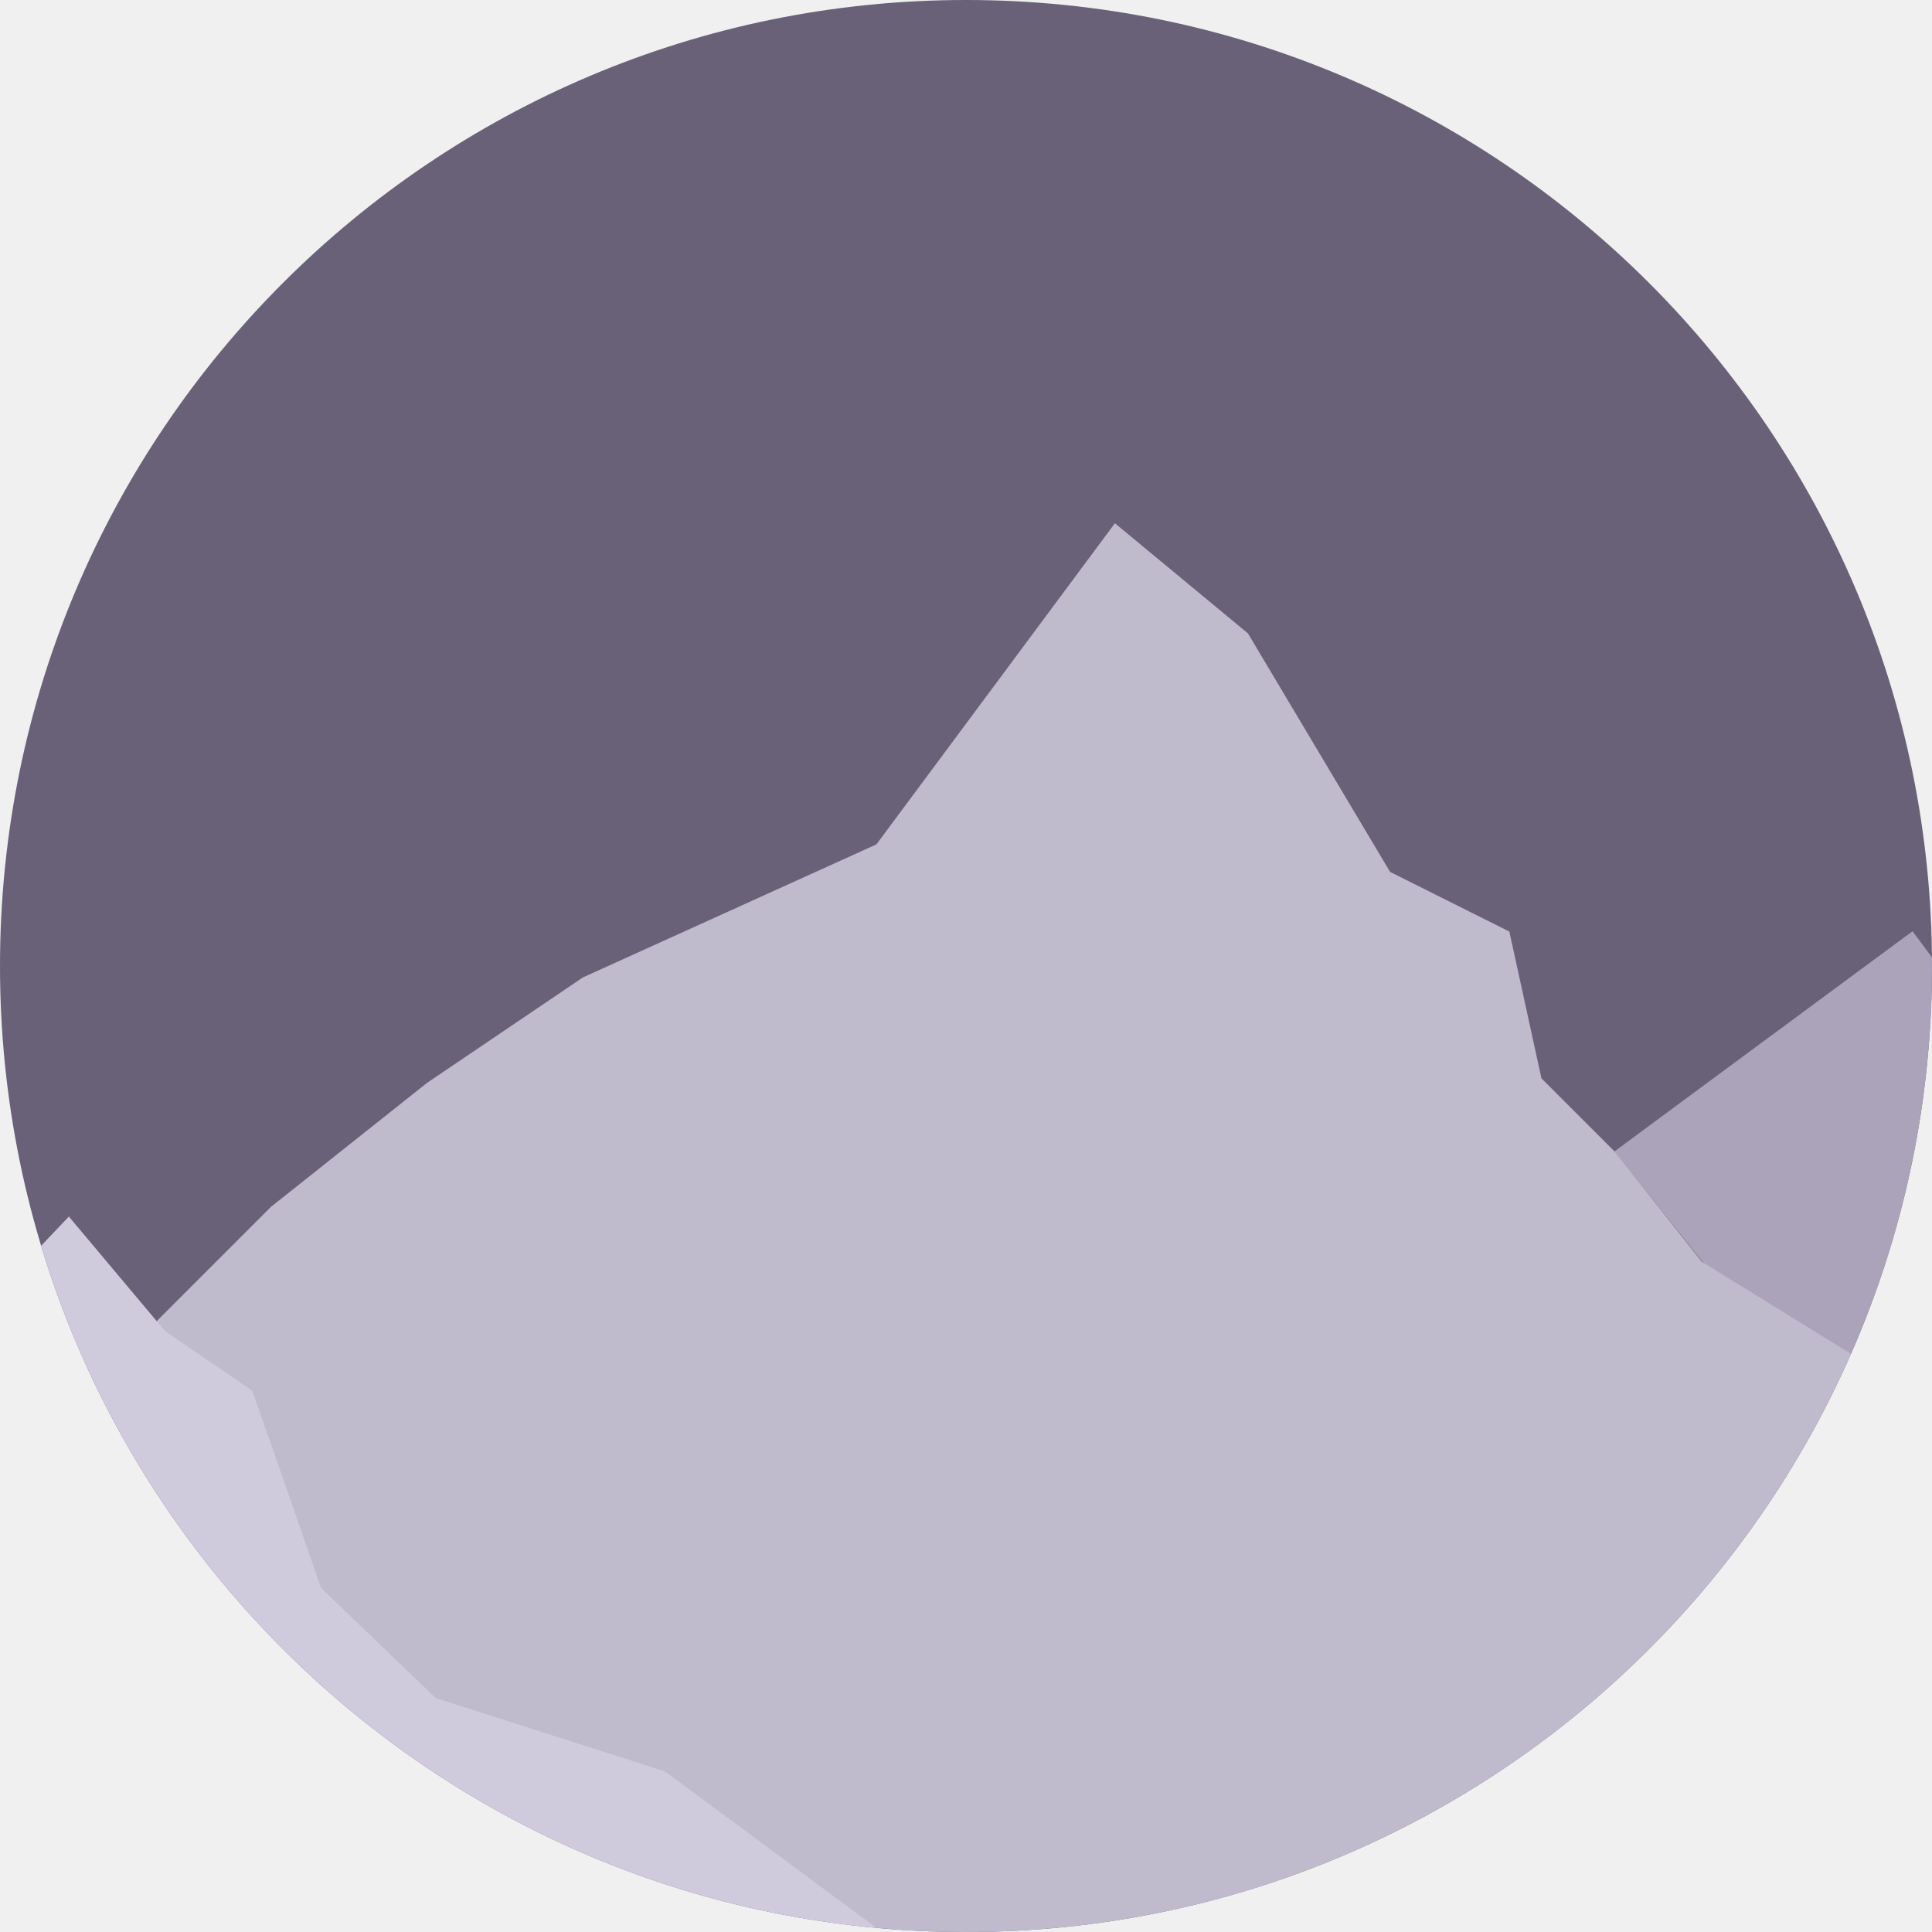
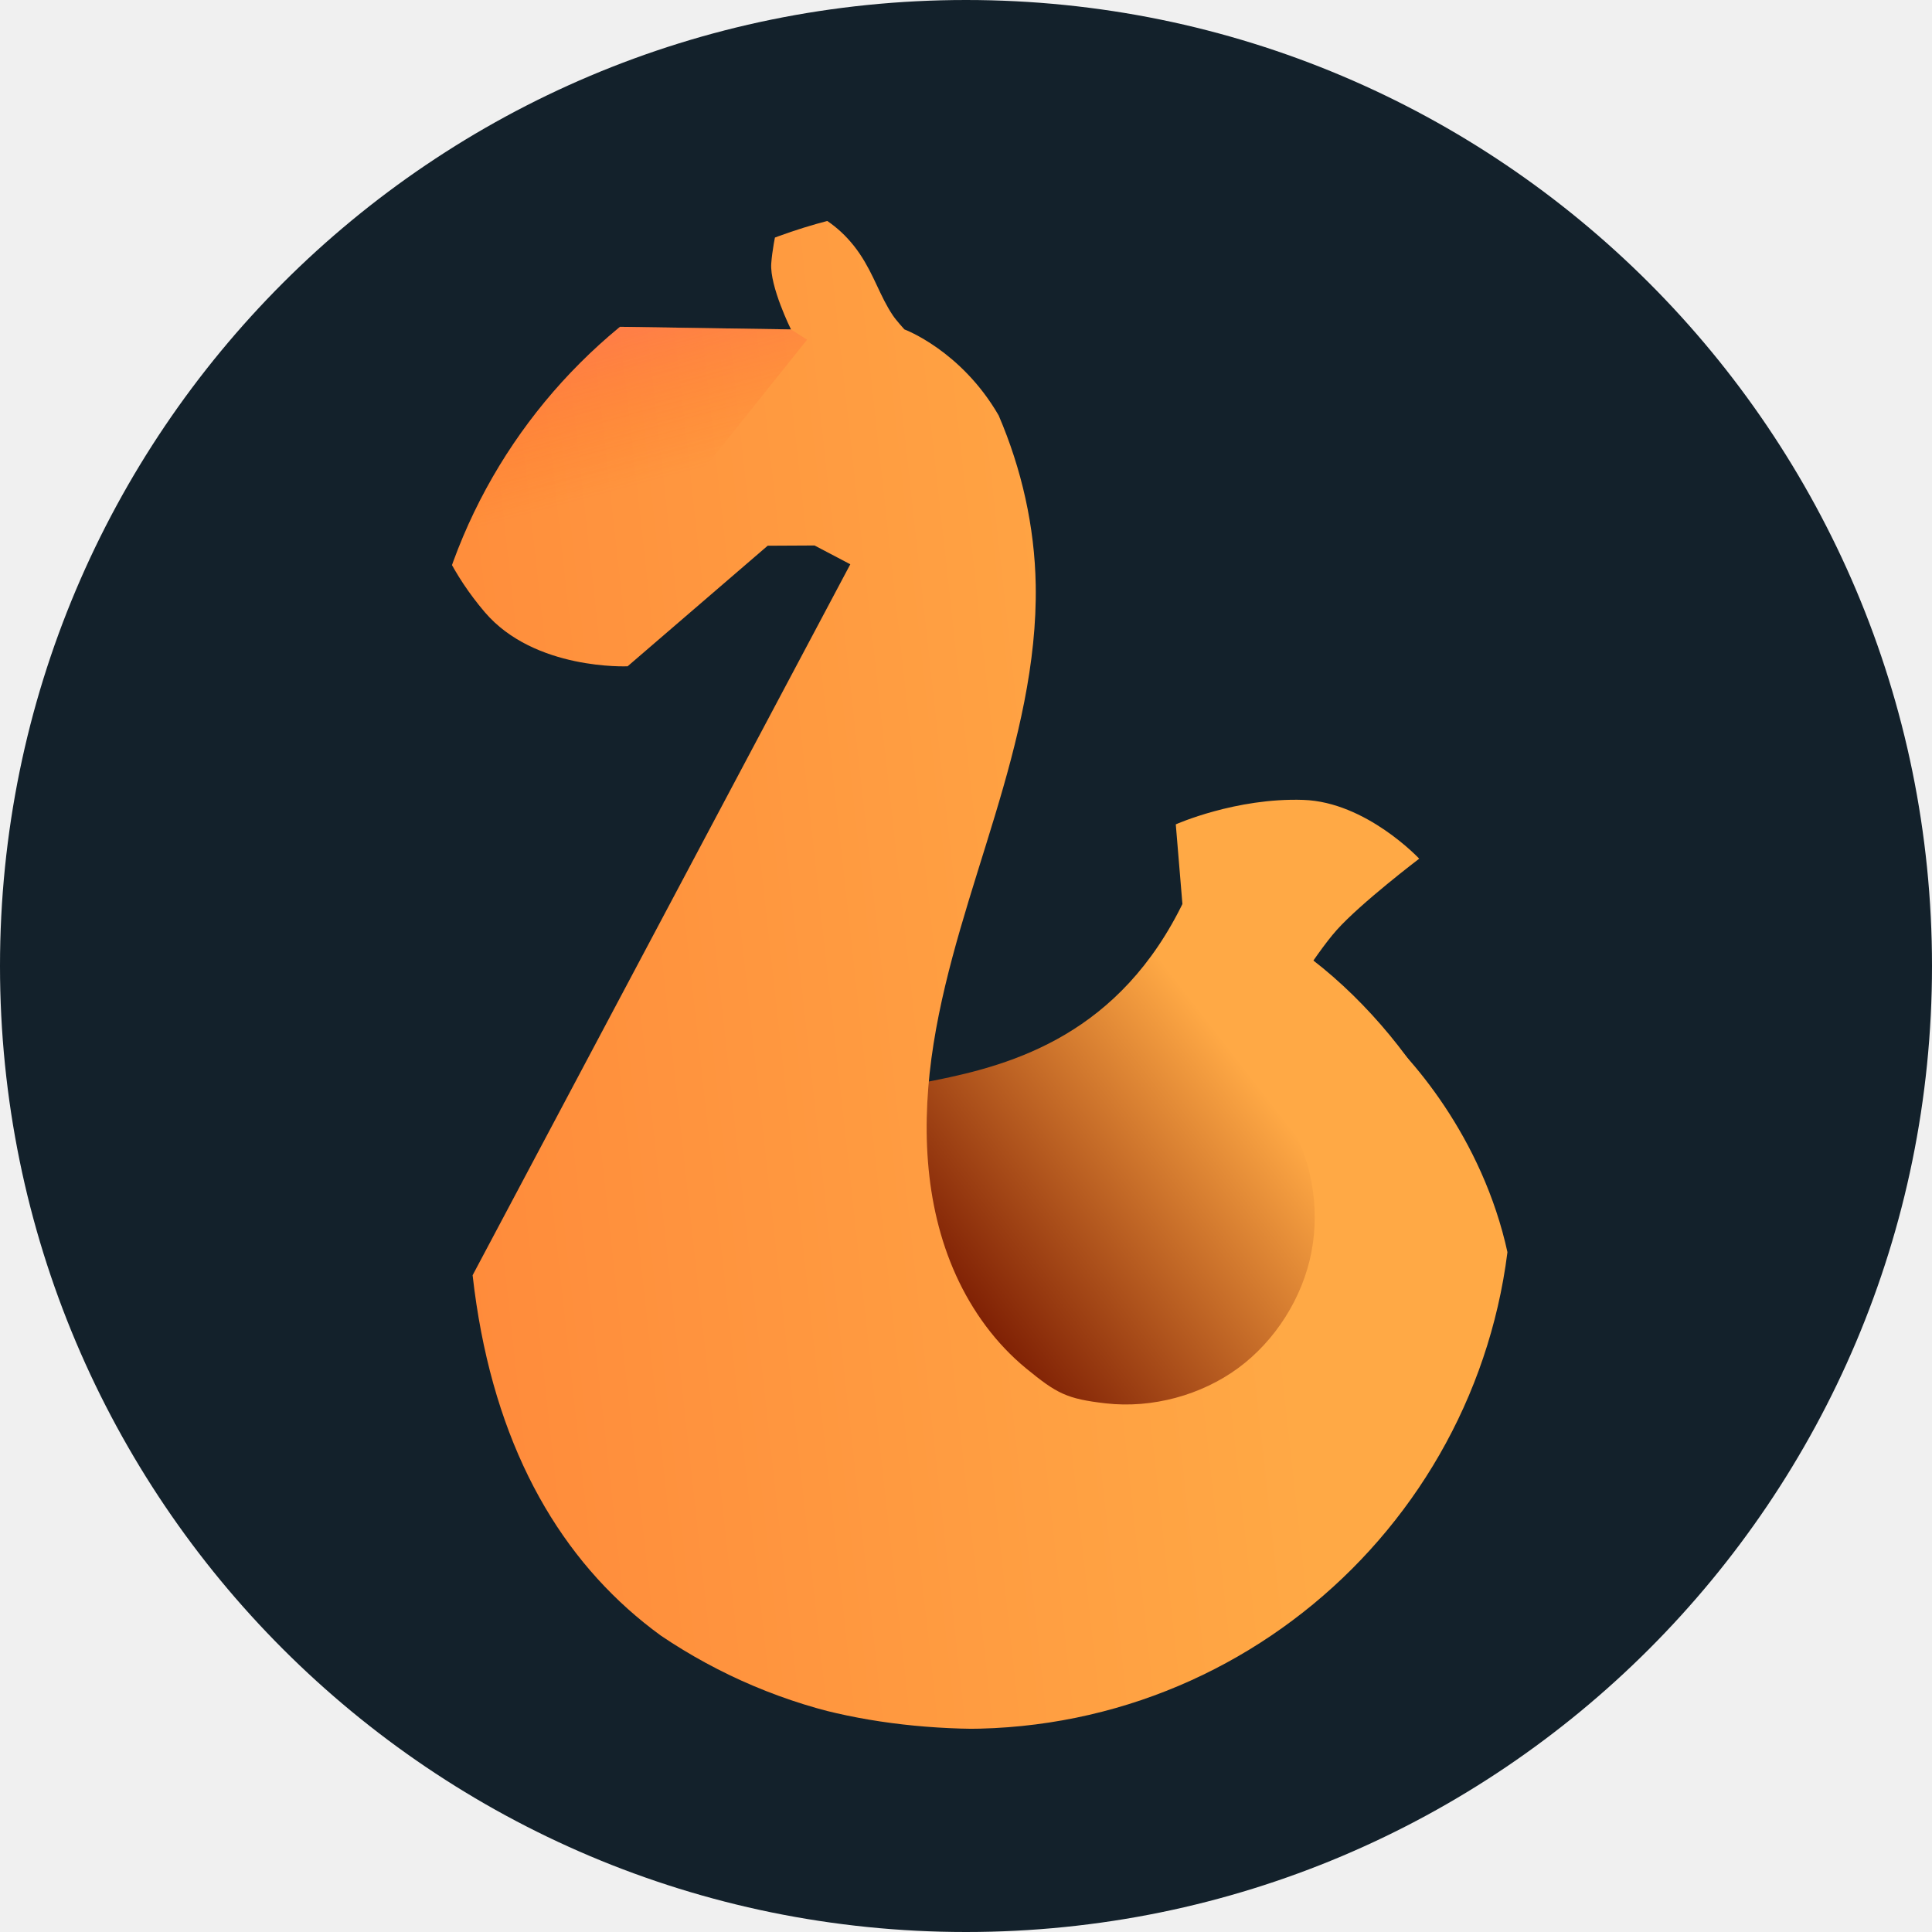
- <svg xmlns="http://www.w3.org/2000/svg" width="178" height="178" viewBox="0 0 178 178" fill="none">
-   <circle cx="89" cy="89" r="89" fill="#686178" />
-   <mask id="mask0" mask-type="alpha" maskUnits="userSpaceOnUse" x="0" y="0" width="178" height="178">
-     <circle cx="89" cy="89" r="89" fill="#73668D" />
-   </mask>
-   <g mask="url(#mask0)">
-     <path d="M176.21 85.795L148.731 106.09L157.186 116.661L176.633 128.499L198.193 165.284L205.38 172.049L213.412 179.66H279.361L238.354 147.949L219.753 118.775L195.657 112.01L176.21 85.795Z" fill="#AAA3BA" />
-     <path d="M15.672 125.98L14.405 121.753L24.968 111.187L39.336 99.774L53.703 90.053L80.746 77.795L102.719 48.208L114.974 58.352L128.073 80.331L139.06 85.826L142.018 99.352L148.778 106.114L156.807 116.259L176.667 128.516L191.034 151.34L198.218 165.289L205.824 170.783L213.43 179.66L82.437 178.814L58.773 165.289L38.49 157.681L26.659 147.114L15.672 125.98Z" fill="#C0BACD" />
-     <path d="M23.244 128.14L15.217 122.648L6.345 112.085L-9.709 128.985L-16.468 133.632L-29.987 152.222L-45.619 170.388L-58.715 178.838H82.389L61.266 163.206L40.142 156.446L29.581 146.307L26.201 136.59L23.244 128.14Z" fill="#D0CBDC" />
+ <svg xmlns="http://www.w3.org/2000/svg" width="1531" height="1531" viewBox="0 0 1531 1531" fill="none">
+   <rect width="1531" height="1531" rx="765.5" fill="#13212B" />
+   <g clip-path="url(#clip0)">
+     <path d="M1159.64 922.334C1201.19 1061.45 1017.72 1233.25 830.632 1233.25C643.54 1233.25 737.327 1054.52 666.89 927.593C602.429 811.432 837.046 924.59 938.256 713.816C1040.71 727.646 1139.7 850.632 1159.64 922.334Z" fill="url(#paint0_linear)" />
+     <path d="M620.251 161.001C620.251 161.001 612.537 189.552 611.175 208.755C609.885 226.935 626.796 261.035 626.796 261.035L486.475 258.904C486.475 258.904 437.989 307.597 409.738 326.772C386.015 342.873 333 365.6 333 365.6C333 365.6 332.983 425.084 384.156 485.101C423.63 531.398 497.347 527.996 497.347 527.996L608.342 432.454L645.479 432.262L673.817 447.155L374.518 1010.55C402.279 1257.38 562.586 1363.74 761.175 1369.79C959.764 1375.85 1141.91 1249.47 1198 1010.55C1183.18 915.77 1126.25 845.177 1092.61 815.432L1034.84 829.418C1070.6 839.192 999.816 853.75 1019.42 885.25C1039.02 916.751 1046.24 955.747 1039.24 992.19C1032.23 1028.63 1010.37 1062.66 981.182 1084.12C951.994 1105.58 913.018 1116.28 876.187 1112.07C845.26 1108.53 837.415 1104.25 813.314 1084.53C789.213 1064.81 770.423 1038.93 757.562 1010.56C731.84 953.798 730.026 888.655 739.8 827.102C749.574 765.55 770.285 706.375 788.307 646.718C806.329 587.061 821.852 525.693 820.743 463.378C819.922 417.248 809.576 371.57 791.379 329.193C761.55 277.615 716.687 261.035 716.687 261.035C716.687 261.035 710.231 253.951 707.566 249.986C697.264 234.656 692.836 218.239 681.324 201.179C656.345 164.163 620.251 161 620.251 161V161.001Z" fill="url(#paint1_linear)" />
+     <path opacity="0.391" d="M361.956 453.686L551.467 379.338L639.558 269.196L626.796 261.036L486.476 258.903C486.476 258.903 438.16 308.339 409.738 327.578C386.094 343.581 333 365.599 333 365.599C333 365.599 333.115 375.696 336.794 391.756C340.472 407.816 361.956 429.837 361.956 453.686V453.686Z" fill="url(#paint2_linear)" />
+     <path d="M937.772 725.69L931.743 653.261C931.743 653.261 979.286 632.057 1032.89 633.872C1082.66 635.556 1124.64 680.453 1124.64 680.453C1124.64 680.453 1078.49 715.514 1059.28 736.985C1041.16 757.238 1013.1 804.186 1013.1 804.186L937.772 725.69Z" fill="#FFA945" />
  </g>
+   <defs>
+     <linearGradient id="paint0_linear" x1="982.203" y1="840.862" x2="750.155" y2="1021.1" gradientUnits="userSpaceOnUse">
+       <stop stop-color="#FFA945" />
+       <stop offset="1" stop-color="#7D1E03" />
+     </linearGradient>
+     <linearGradient id="paint1_linear" x1="162.363" y1="1108.78" x2="1018.45" y2="1014.06" gradientUnits="userSpaceOnUse">
+       <stop stop-color="#FF8138" />
+       <stop offset="1" stop-color="#FFA945" />
+     </linearGradient>
+     <linearGradient id="paint2_linear" x1="535.248" y1="376.464" x2="502.197" y2="253.25" gradientUnits="userSpaceOnUse">
+       <stop stop-color="#FF5B09" stop-opacity="0" />
+       <stop offset="1" stop-color="#FF5858" />
+     </linearGradient>
+     <clipPath id="clip0">
+       <rect x="333" y="161" width="865" height="1209" rx="432.5" fill="white" />
+     </clipPath>
+   </defs>
</svg>
